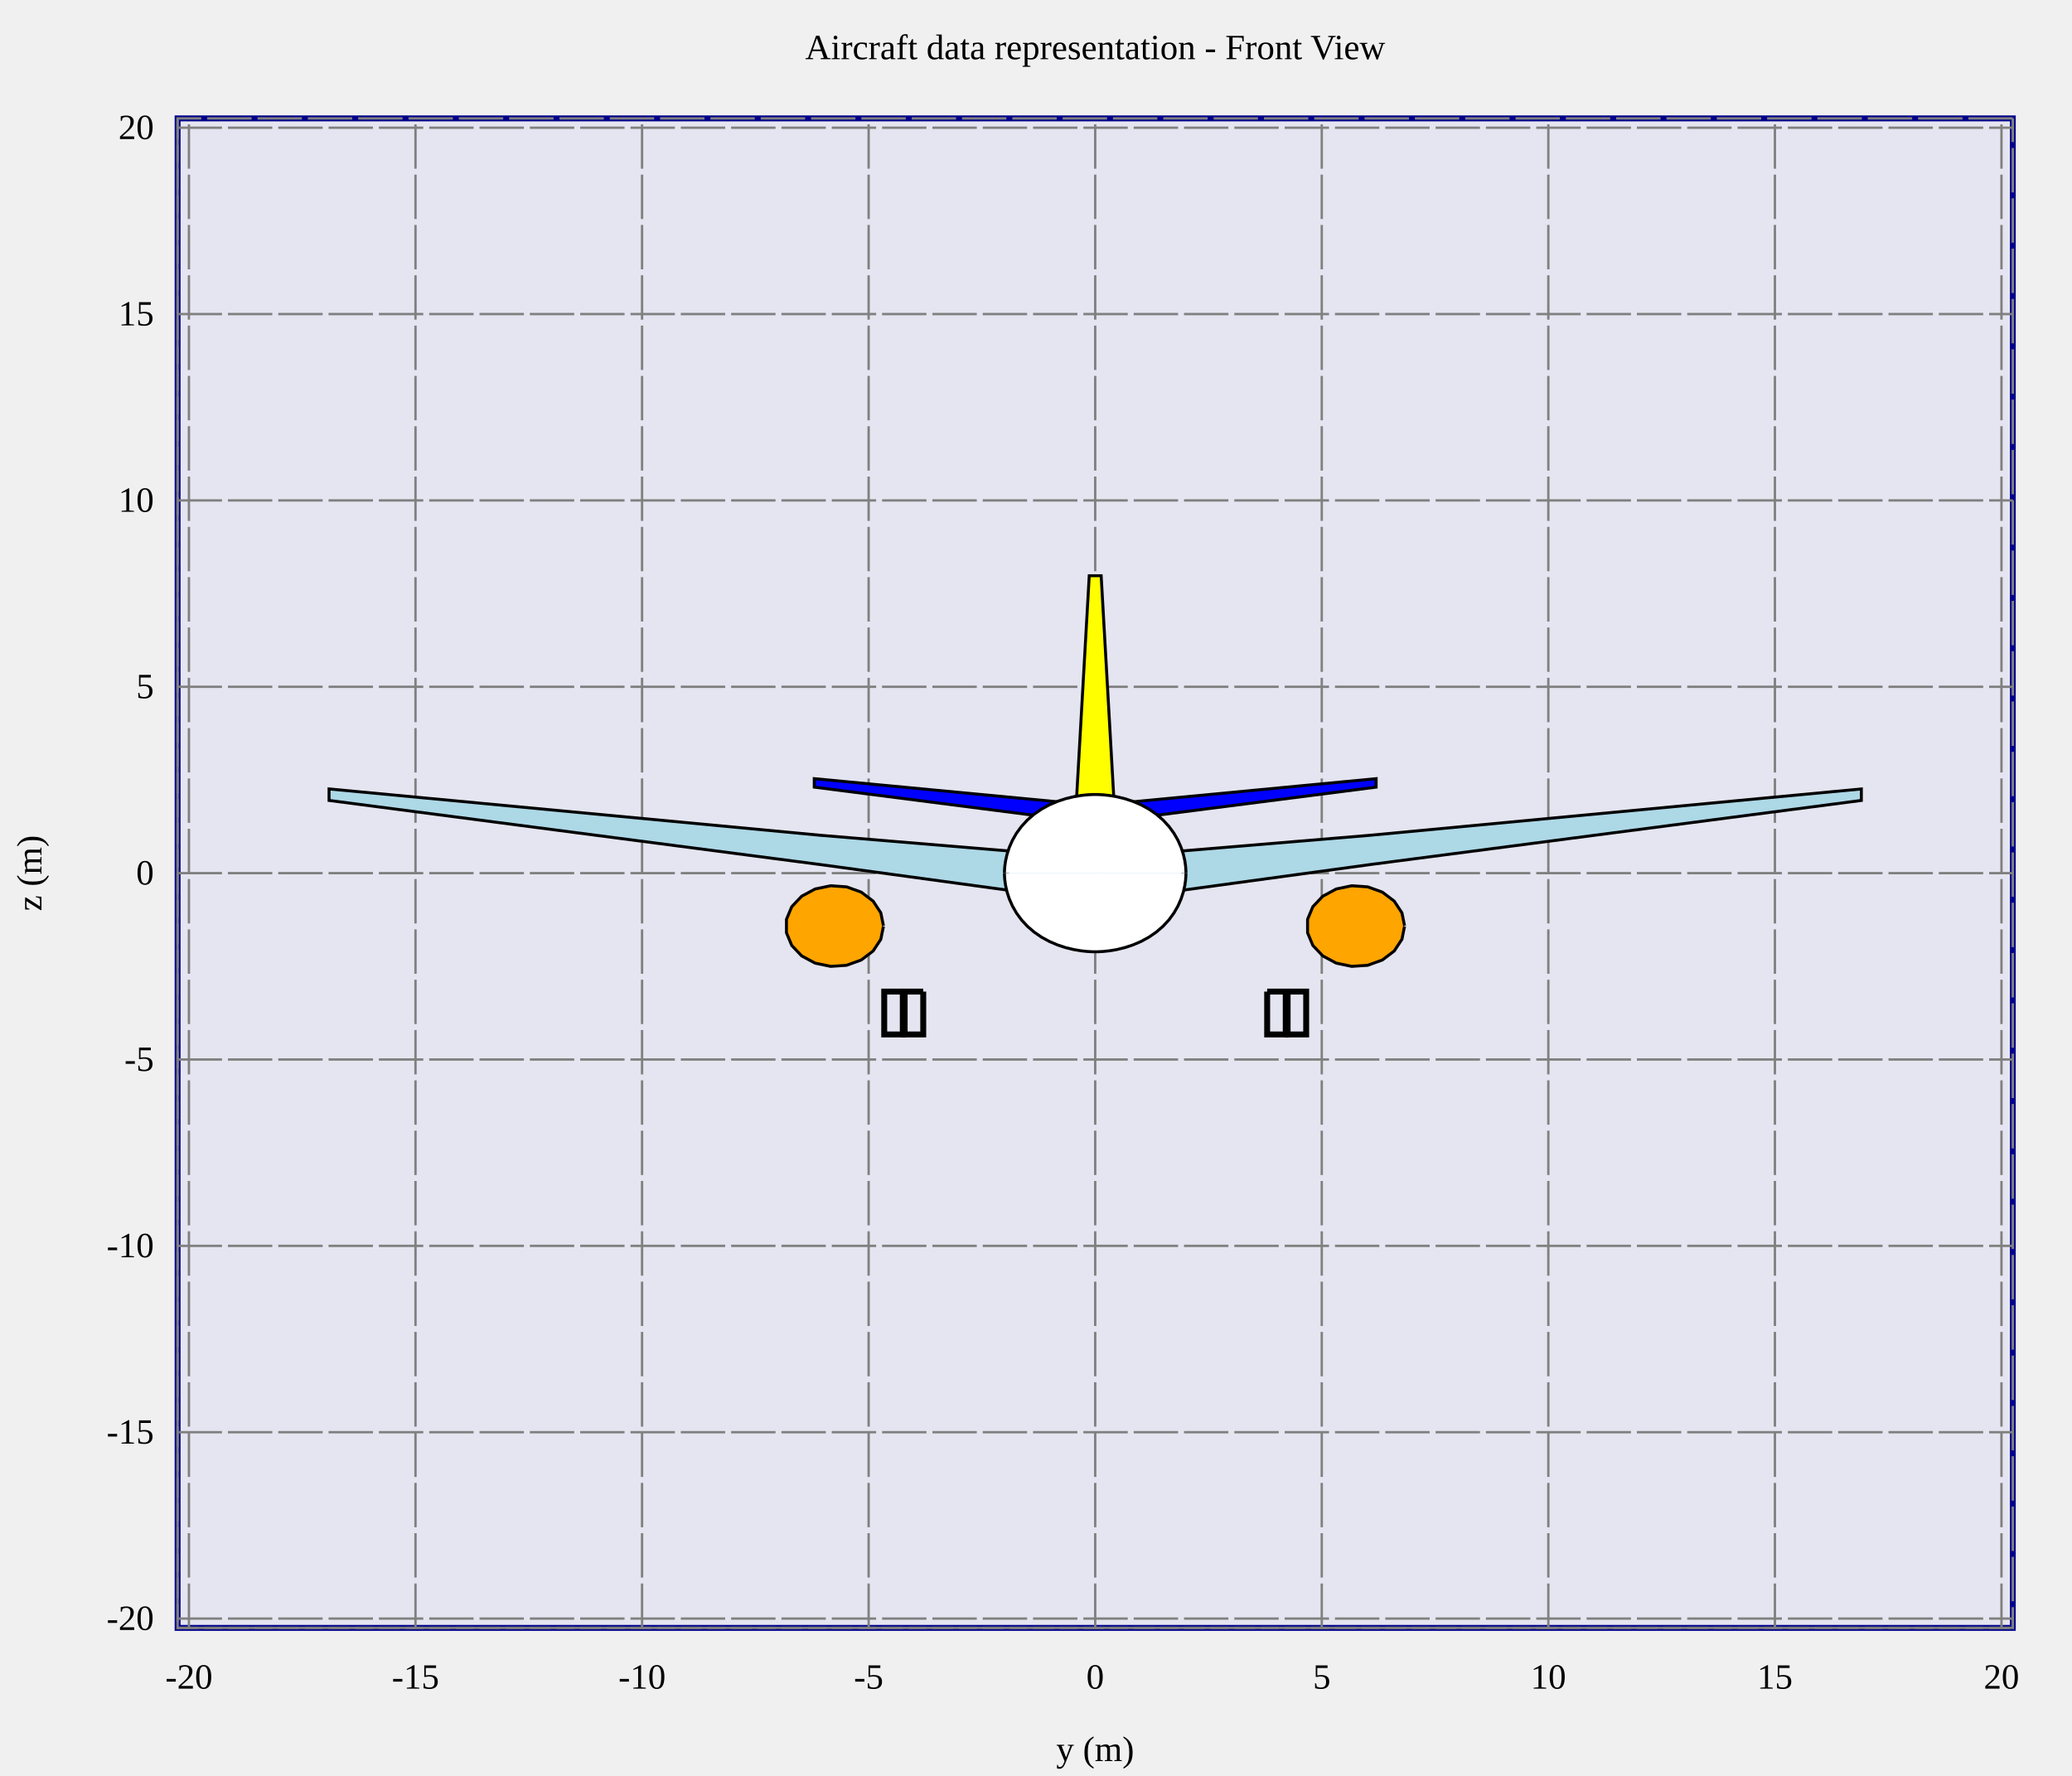
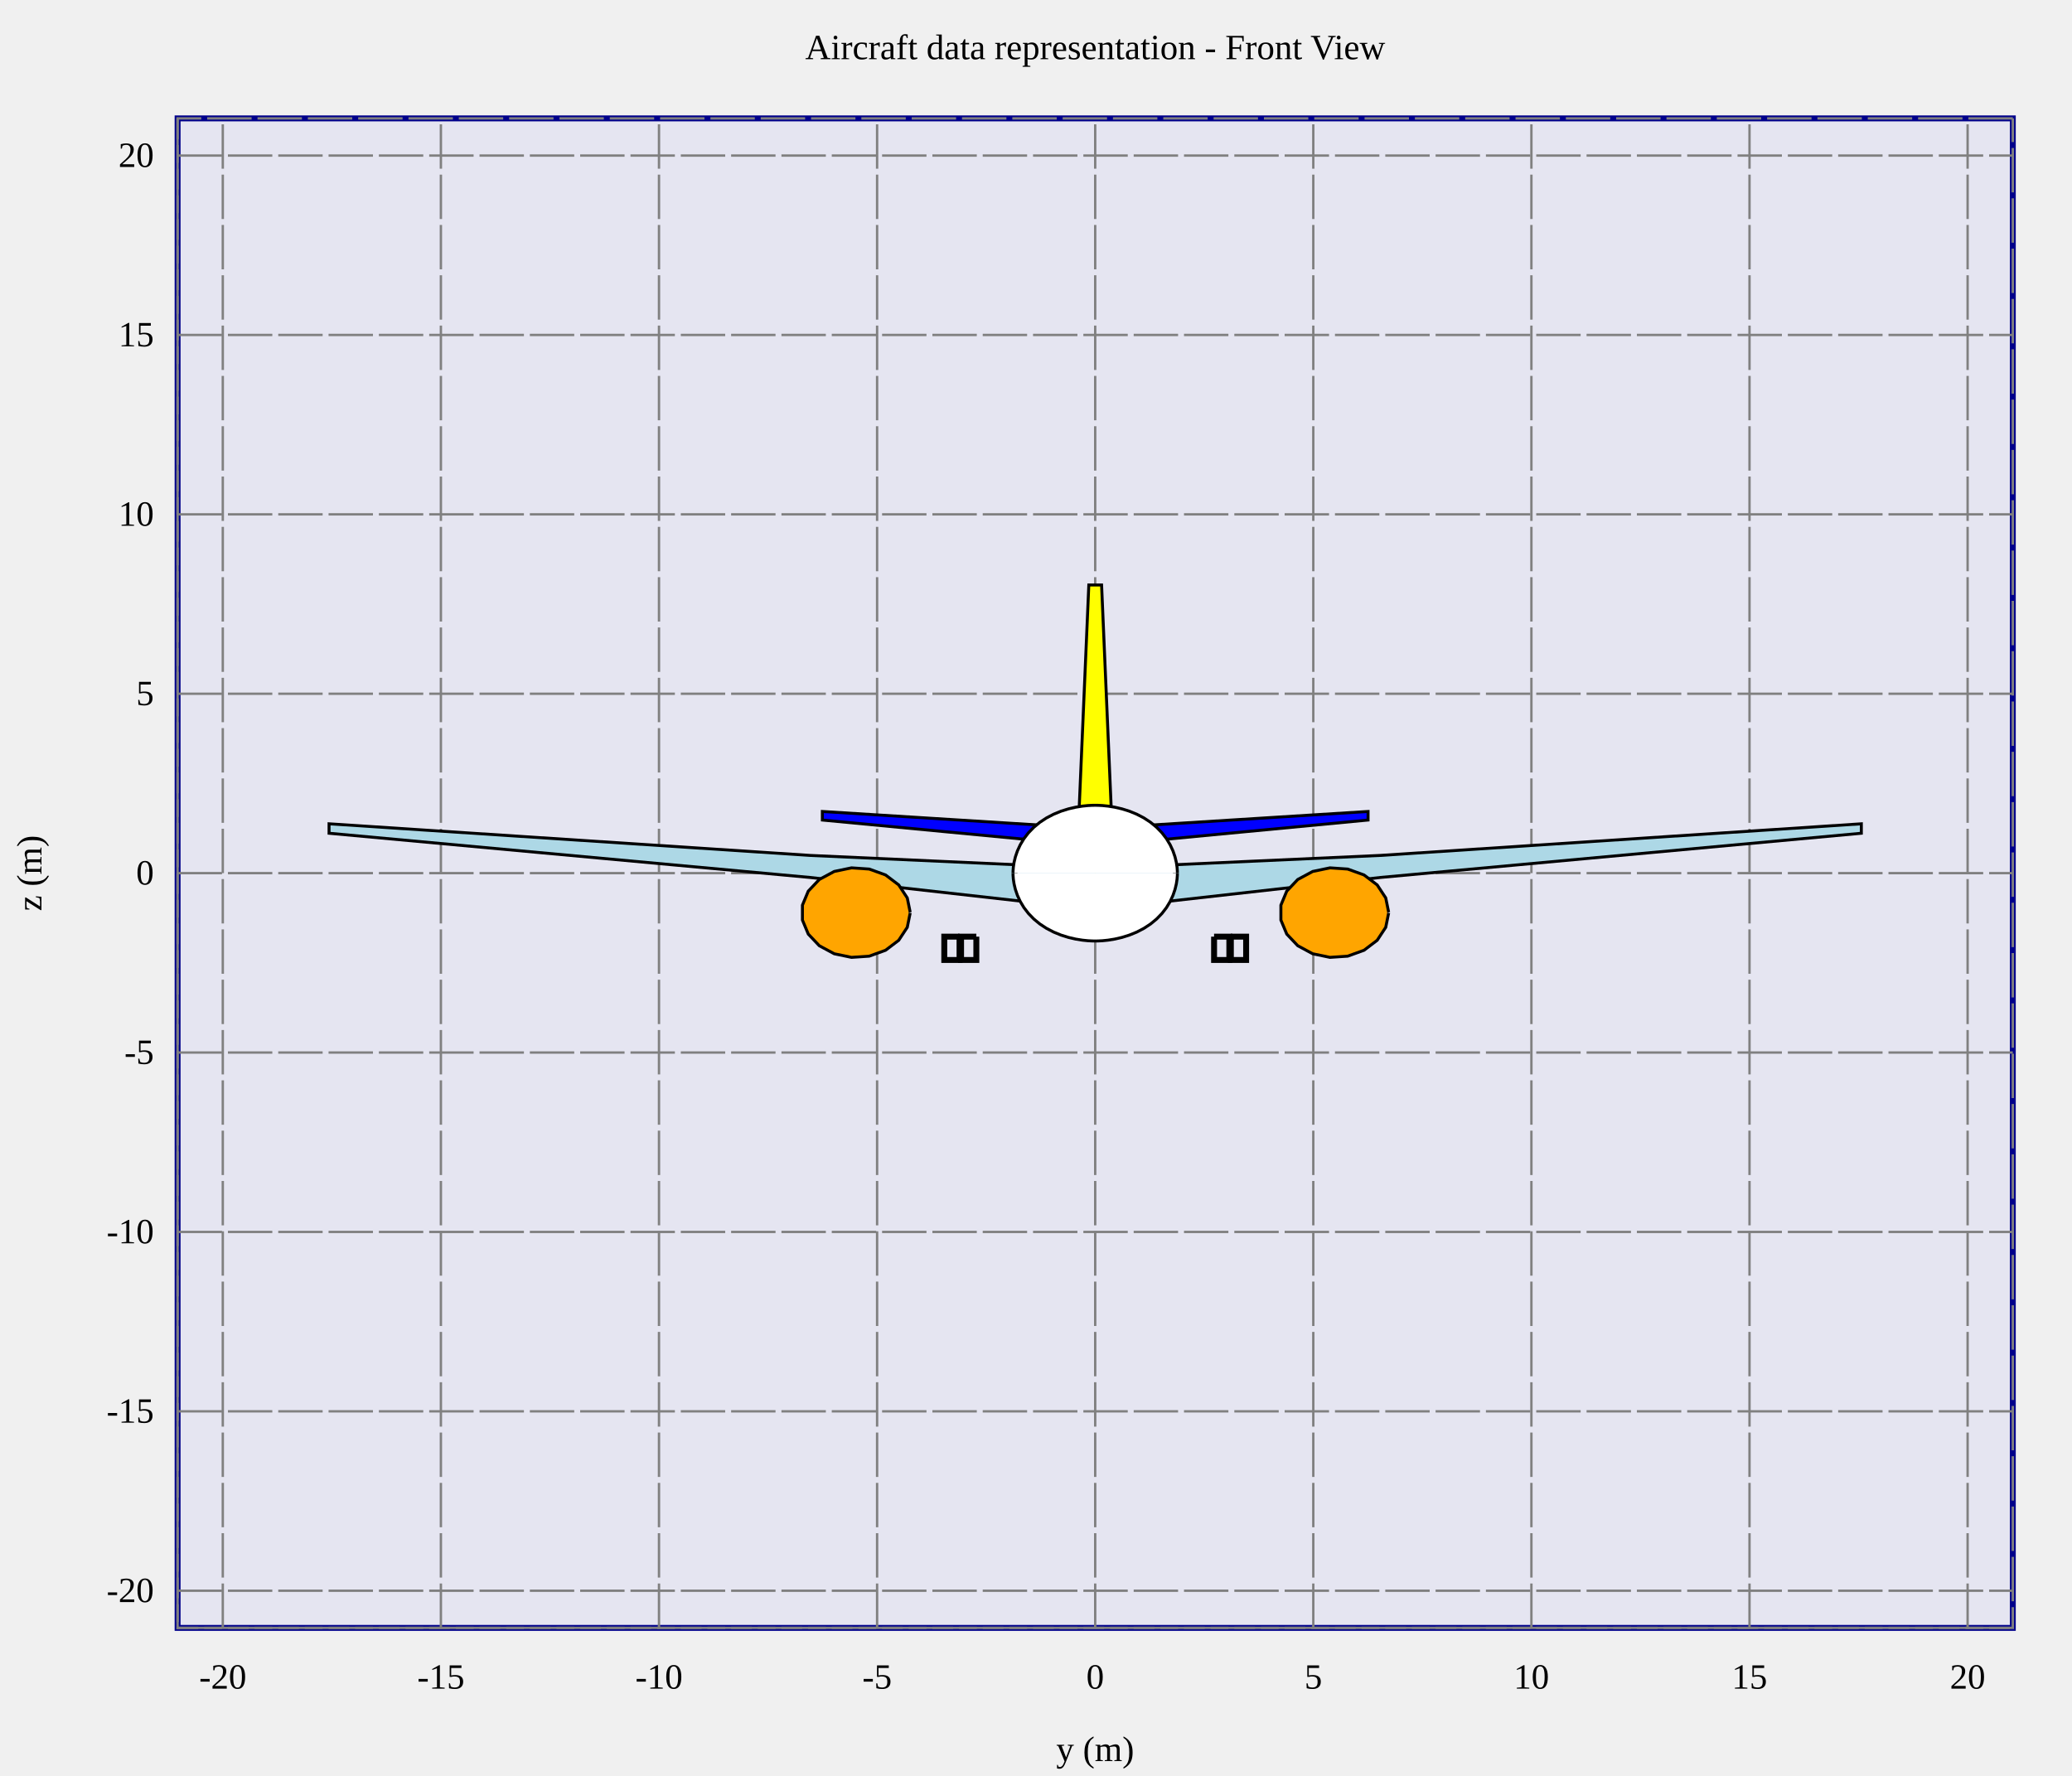
<svg xmlns="http://www.w3.org/2000/svg" id="svg" class="svg" width="700" height="600">
  <g id="page" width="700" height="600">
    <g id="graph" transform="translate(60,40)">
      <rect width="620" height="510" fill="blue" opacity="0.05" />
      <rect width="620" height="510" fill="none" opacity="1.0" style="stroke: darkblue; stroke-width: 2px;" />
      <g id="xAxis" class="axis" transform="translate(0,510)">
-         <g class="tick" transform="translate(3.826312,0)" style="opacity: 1;">
+         <g class="tick" transform="translate(15.26586,0)" style="opacity: 1;">
          <line y2="-510" x2="0" style="fill: none; stroke: rgb(128, 128, 128); stroke-width: 0.8px; stroke-dasharray: 15px, 2px; font-style: normal; font-variant-caps: normal; font-weight: normal; font-size: 10px; line-height: normal; font-family: sans-serif; shape-rendering: geometricprecision;" />
          <text dy=".71em" y="12" x="0" style="text-anchor: middle;">-20</text>
        </g>
-         <g class="tick" transform="translate(80.36973,0)" style="opacity: 1;">
+         <g class="tick" transform="translate(88.94939,0)" style="opacity: 1;">
          <line y2="-510" x2="0" style="fill: none; stroke: rgb(128, 128, 128); stroke-width: 0.8px; stroke-dasharray: 15px, 2px; font-style: normal; font-variant-caps: normal; font-weight: normal; font-size: 10px; line-height: normal; font-family: sans-serif; shape-rendering: geometricprecision;" />
          <text dy=".71em" y="12" x="0" style="text-anchor: middle;">-15</text>
        </g>
-         <g class="tick" transform="translate(156.9132,0)" style="opacity: 1;">
+         <g class="tick" transform="translate(162.6329,0)" style="opacity: 1;">
          <line y2="-510" x2="0" style="fill: none; stroke: rgb(128, 128, 128); stroke-width: 0.8px; stroke-dasharray: 15px, 2px; font-style: normal; font-variant-caps: normal; font-weight: normal; font-size: 10px; line-height: normal; font-family: sans-serif; shape-rendering: geometricprecision;" />
          <text dy=".71em" y="12" x="0" style="text-anchor: middle;">-10</text>
        </g>
-         <g class="tick" transform="translate(233.4566,0)" style="opacity: 1;">
+         <g class="tick" transform="translate(236.3165,0)" style="opacity: 1;">
          <line y2="-510" x2="0" style="fill: none; stroke: rgb(128, 128, 128); stroke-width: 0.8px; stroke-dasharray: 15px, 2px; font-style: normal; font-variant-caps: normal; font-weight: normal; font-size: 10px; line-height: normal; font-family: sans-serif; shape-rendering: geometricprecision;" />
          <text dy=".71em" y="12" x="0" style="text-anchor: middle;">-5</text>
        </g>
        <g class="tick" transform="translate(310,0)" style="opacity: 1;">
          <line y2="-510" x2="0" style="fill: none; stroke: rgb(128, 128, 128); stroke-width: 0.8px; stroke-dasharray: 15px, 2px; font-style: normal; font-variant-caps: normal; font-weight: normal; font-size: 10px; line-height: normal; font-family: sans-serif; shape-rendering: geometricprecision;" />
          <text dy=".71em" y="12" x="0" style="text-anchor: middle;">0</text>
        </g>
-         <g class="tick" transform="translate(386.5434,0)" style="opacity: 1;">
+         <g class="tick" transform="translate(383.6835,0)" style="opacity: 1;">
          <line y2="-510" x2="0" style="fill: none; stroke: rgb(128, 128, 128); stroke-width: 0.8px; stroke-dasharray: 15px, 2px; font-style: normal; font-variant-caps: normal; font-weight: normal; font-size: 10px; line-height: normal; font-family: sans-serif; shape-rendering: geometricprecision;" />
          <text dy=".71em" y="12" x="0" style="text-anchor: middle;">5</text>
        </g>
-         <g class="tick" transform="translate(463.0868,0)" style="opacity: 1;">
+         <g class="tick" transform="translate(457.3671,0)" style="opacity: 1;">
          <line y2="-510" x2="0" style="fill: none; stroke: rgb(128, 128, 128); stroke-width: 0.8px; stroke-dasharray: 15px, 2px; font-style: normal; font-variant-caps: normal; font-weight: normal; font-size: 10px; line-height: normal; font-family: sans-serif; shape-rendering: geometricprecision;" />
          <text dy=".71em" y="12" x="0" style="text-anchor: middle;">10</text>
        </g>
-         <g class="tick" transform="translate(539.6303,0)" style="opacity: 1;">
+         <g class="tick" transform="translate(531.0506,0)" style="opacity: 1;">
          <line y2="-510" x2="0" style="fill: none; stroke: rgb(128, 128, 128); stroke-width: 0.8px; stroke-dasharray: 15px, 2px; font-style: normal; font-variant-caps: normal; font-weight: normal; font-size: 10px; line-height: normal; font-family: sans-serif; shape-rendering: geometricprecision;" />
          <text dy=".71em" y="12" x="0" style="text-anchor: middle;">15</text>
        </g>
-         <g class="tick" transform="translate(616.1737,0)" style="opacity: 1;">
+         <g class="tick" transform="translate(604.7341,0)" style="opacity: 1;">
          <line y2="-510" x2="0" style="fill: none; stroke: rgb(128, 128, 128); stroke-width: 0.8px; stroke-dasharray: 15px, 2px; font-style: normal; font-variant-caps: normal; font-weight: normal; font-size: 10px; line-height: normal; font-family: sans-serif; shape-rendering: geometricprecision;" />
          <text dy=".71em" y="12" x="0" style="text-anchor: middle;">20</text>
        </g>
        <path class="domain" d="M0,-510V0H620V-510" style="fill: none; stroke: rgb(128, 128, 128); stroke-width: 0.8px; stroke-dasharray: 15px, 2px; font-style: normal; font-variant-caps: normal; font-weight: normal; font-size: 10px; line-height: normal; font-family: sans-serif; shape-rendering: geometricprecision;" />
      </g>
      <g id="yAxis" class="axis">
-         <g class="tick" transform="translate(0,506.8525)" style="opacity: 1;">
+         <g class="tick" transform="translate(0,497.4426)" style="opacity: 1;">
          <line x2="620" y2="0" style="fill: none; stroke: rgb(128, 128, 128); stroke-dasharray: 15px, 2px; stroke-width: 0.8px; shape-rendering: geometricprecision;" />
          <text dy=".32em" x="-8" y="0" style="text-anchor: end;">-20</text>
        </g>
-         <g class="tick" transform="translate(0,443.8894)" style="opacity: 1;">
+         <g class="tick" transform="translate(0,436.832)" style="opacity: 1;">
          <line x2="620" y2="0" style="fill: none; stroke: rgb(128, 128, 128); stroke-dasharray: 15px, 2px; stroke-width: 0.8px; shape-rendering: geometricprecision;" />
          <text dy=".32em" x="-8" y="0" style="text-anchor: end;">-15</text>
        </g>
-         <g class="tick" transform="translate(0,380.9263)" style="opacity: 1;">
+         <g class="tick" transform="translate(0,376.2213)" style="opacity: 1;">
          <line x2="620" y2="0" style="fill: none; stroke: rgb(128, 128, 128); stroke-dasharray: 15px, 2px; stroke-width: 0.8px; shape-rendering: geometricprecision;" />
          <text dy=".32em" x="-8" y="0" style="text-anchor: end;">-10</text>
        </g>
-         <g class="tick" transform="translate(0,317.9631)" style="opacity: 1;">
+         <g class="tick" transform="translate(0,315.6107)" style="opacity: 1;">
          <line x2="620" y2="0" style="fill: none; stroke: rgb(128, 128, 128); stroke-dasharray: 15px, 2px; stroke-width: 0.8px; shape-rendering: geometricprecision;" />
          <text dy=".32em" x="-8" y="0" style="text-anchor: end;">-5</text>
        </g>
        <g class="tick" transform="translate(0,255)" style="opacity: 1;">
          <line x2="620" y2="0" style="fill: none; stroke: rgb(128, 128, 128); stroke-dasharray: 15px, 2px; stroke-width: 0.8px; shape-rendering: geometricprecision;" />
          <text dy=".32em" x="-8" y="0" style="text-anchor: end;">0</text>
        </g>
-         <g class="tick" transform="translate(0,192.0369)" style="opacity: 1;">
+         <g class="tick" transform="translate(0,194.3893)" style="opacity: 1;">
          <line x2="620" y2="0" style="fill: none; stroke: rgb(128, 128, 128); stroke-dasharray: 15px, 2px; stroke-width: 0.8px; shape-rendering: geometricprecision;" />
          <text dy=".32em" x="-8" y="0" style="text-anchor: end;">5</text>
        </g>
-         <g class="tick" transform="translate(0,129.0737)" style="opacity: 1;">
+         <g class="tick" transform="translate(0,133.7787)" style="opacity: 1;">
          <line x2="620" y2="0" style="fill: none; stroke: rgb(128, 128, 128); stroke-dasharray: 15px, 2px; stroke-width: 0.8px; shape-rendering: geometricprecision;" />
          <text dy=".32em" x="-8" y="0" style="text-anchor: end;">10</text>
        </g>
-         <g class="tick" transform="translate(0,66.11059)" style="opacity: 1;">
+         <g class="tick" transform="translate(0,73.16805)" style="opacity: 1;">
          <line x2="620" y2="0" style="fill: none; stroke: rgb(128, 128, 128); stroke-dasharray: 15px, 2px; stroke-width: 0.8px; shape-rendering: geometricprecision;" />
          <text dy=".32em" x="-8" y="0" style="text-anchor: end;">15</text>
        </g>
-         <g class="tick" transform="translate(0,3.14745)" style="opacity: 1;">
+         <g class="tick" transform="translate(0,12.5574)" style="opacity: 1;">
          <line x2="620" y2="0" style="fill: none; stroke: rgb(128, 128, 128); stroke-dasharray: 15px, 2px; stroke-width: 0.8px; shape-rendering: geometricprecision;" />
          <text dy=".32em" x="-8" y="0" style="text-anchor: end;">20</text>
        </g>
        <path class="domain" d="M620,0H0V510H620" style="fill: none; stroke: rgb(128, 128, 128); stroke-dasharray: 15px, 2px; stroke-width: 0.8px; shape-rendering: geometricprecision;" />
      </g>
      <g id="xy" class="xy">
-         <path id="line" d="M310,232.602L404.415,223.626L404.415,225.5L310,237.605" class="line" style="fill:none; stroke:black; stroke-width:2" />
-         <path id="area" d="M310,232.602L404.415,223.626L404.415,225.5L310,237.605L310,255L404.415,255L404.415,255L310,255Z" class="area" style="fill:blue;" opacity="1" />
+         <path id="line" d="M310,240.434L401.68,234.697L401.68,236.603L310,245.322" class="line" style="fill:none; stroke:black; stroke-width:2" />
+         <path id="area" d="M310,240.434L401.68,234.697L401.68,236.603L310,245.322L310,255L401.68,255L401.68,255L310,255Z" class="area" style="fill:blue;" opacity="1" />
      </g>
      <g id="xy" class="xy">
-         <path id="line" d="M310,232.602L215.585,223.626L215.585,225.5L310,237.605" class="line" style="fill:none; stroke:black; stroke-width:2" />
-         <path id="area" d="M310,232.602L215.585,223.626L215.585,225.5L310,237.605L310,255L215.585,255L215.585,255L310,255Z" class="area" style="fill:blue;" opacity="1" />
+         <path id="line" d="M310,240.434L218.32,234.697L218.32,236.603L310,245.322" class="line" style="fill:none; stroke:black; stroke-width:2" />
+         <path id="area" d="M310,240.434L218.32,234.697L218.32,236.603L310,245.322L310,255L218.32,255L218.32,255L310,255Z" class="area" style="fill:blue;" opacity="1" />
      </g>
      <g id="xy" class="xy">
-         <path id="line" d="M315.751,228.933L311.541,155.015L308.459,155.015L304.249,228.933" class="line" style="fill:none; stroke:black; stroke-width:2" />
-         <path id="area" d="M315.751,228.933L311.541,155.015L308.459,155.015L304.249,228.933L304.249,255L308.459,255L311.541,255L315.751,255Z" class="area" style="fill:yellow;" opacity="1" />
+         <path id="line" d="M314.89,232.574L311.68,158.144L308.32,158.144L305.11,232.574" class="line" style="fill:none; stroke:black; stroke-width:2" />
+         <path id="area" d="M314.89,232.574L311.68,158.144L308.32,158.144L305.11,232.574L305.11,255L308.32,255L311.68,255L314.89,255Z" class="area" style="fill:yellow;" opacity="1" />
      </g>
      <g id="xy" class="xy">
-         <path id="line" d="M310,250.45L402.8,242.715L568.333,227.102L568.333,229.998L402.8,251.609L310,264.289" class="line" style="fill:none; stroke:black; stroke-width:2" />
-         <path id="area" d="M310,250.45L402.8,242.715L568.333,227.102L568.333,229.998L402.8,251.609L310,264.289L310,255L402.8,255L568.333,255L568.333,255L402.8,255L310,255Z" class="area" style="fill:lightblue;" opacity="1" />
+         <path id="line" d="M310,253.869L406.316,249.512L568.333,238.863L568.333,241.065L406.316,255.959L310,266.78" class="line" style="fill:none; stroke:black; stroke-width:2" />
+         <path id="area" d="M310,253.869L406.316,249.512L568.333,238.863L568.333,241.065L406.316,255.959L310,266.78L310,255L406.316,255L568.333,255L568.333,255L406.316,255L310,255Z" class="area" style="fill:lightblue;" opacity="1" />
      </g>
      <g id="xy" class="xy">
-         <path id="line" d="M310,250.45L217.2,242.715L51.667,227.102L51.667,229.998L217.2,251.609L310,264.289" class="line" style="fill:none; stroke:black; stroke-width:2" />
-         <path id="area" d="M310,250.45L217.2,242.715L51.667,227.102L51.667,229.998L217.2,251.609L310,264.289L310,255L217.2,255L51.667,255L51.667,255L217.2,255L310,255Z" class="area" style="fill:lightblue;" opacity="1" />
+         <path id="line" d="M310,253.869L213.684,249.512L51.667,238.863L51.667,241.065L213.684,255.959L310,266.78" class="line" style="fill:none; stroke:black; stroke-width:2" />
+         <path id="area" d="M310,253.869L213.684,249.512L51.667,238.863L51.667,241.065L213.684,255.959L310,266.78L310,255L213.684,255L51.667,255L51.667,255L213.684,255L310,255Z" class="area" style="fill:lightblue;" opacity="1" />
      </g>
      <g id="xy" class="xy">
-         <path id="line" d="M279.842,255L279.857,254.13L279.959,252.714L280.221,250.89L280.701,248.78L281.444,246.497L282.481,244.138L283.827,241.791L285.482,239.529L287.433,237.414L289.654,235.495L292.101,233.808L294.718,232.377L297.433,231.214L300.162,230.318L302.804,229.676L305.245,229.261L307.356,229.034L308.993,228.946L310,228.933L310,228.933L311.007,228.946L312.644,229.034L314.755,229.261L317.196,229.676L319.838,230.318L322.567,231.214L325.282,232.377L327.899,233.808L330.346,235.495L332.567,237.414L334.518,239.529L336.173,241.791L337.519,244.138L338.556,246.497L339.299,248.78L339.779,250.89L340.041,252.714L340.143,254.13L340.158,255" class="line" style="fill:none; stroke:black; stroke-width:2" />
-         <path id="area" d="M279.842,255L279.857,254.13L279.959,252.714L280.221,250.89L280.701,248.78L281.444,246.497L282.481,244.138L283.827,241.791L285.482,239.529L287.433,237.414L289.654,235.495L292.101,233.808L294.718,232.377L297.433,231.214L300.162,230.318L302.804,229.676L305.245,229.261L307.356,229.034L308.993,228.946L310,228.933L310,228.933L311.007,228.946L312.644,229.034L314.755,229.261L317.196,229.676L319.838,230.318L322.567,231.214L325.282,232.377L327.899,233.808L330.346,235.495L332.567,237.414L334.518,239.529L336.173,241.791L337.519,244.138L338.556,246.497L339.299,248.78L339.779,250.89L340.041,252.714L340.143,254.13L340.158,255L340.158,255L340.143,255L340.041,255L339.779,255L339.299,255L338.556,255L337.519,255L336.173,255L334.518,255L332.567,255L330.346,255L327.899,255L325.282,255L322.567,255L319.838,255L317.196,255L314.755,255L312.644,255L311.007,255L310,255L310,255L308.993,255L307.356,255L305.245,255L302.804,255L300.162,255L297.433,255L294.718,255L292.101,255L289.654,255L287.433,255L285.482,255L283.827,255L282.481,255L281.444,255L280.701,255L280.221,255L279.959,255L279.857,255L279.842,255Z" class="area" style="fill:white;" opacity="1" />
+         <path id="line" d="M282.737,255L282.751,254.251L282.843,253.034L283.079,251.464L283.514,249.649L284.186,247.684L285.123,245.655L286.339,243.636L287.836,241.69L289.6,239.87L291.607,238.219L293.819,236.768L296.185,235.537L298.64,234.537L301.106,233.766L303.495,233.213L305.701,232.856L307.61,232.661L309.09,232.585L310,232.574L310,232.574L310.91,232.585L312.39,232.661L314.299,232.856L316.505,233.213L318.894,233.766L321.36,234.537L323.815,235.537L326.181,236.768L328.393,238.219L330.4,239.87L332.164,241.69L333.661,243.636L334.877,245.655L335.814,247.684L336.486,249.649L336.921,251.464L337.157,253.034L337.249,254.251L337.263,255" class="line" style="fill:none; stroke:black; stroke-width:2" />
+         <path id="area" d="M282.737,255L282.751,254.251L282.843,253.034L283.079,251.464L283.514,249.649L284.186,247.684L285.123,245.655L286.339,243.636L287.836,241.69L289.6,239.87L291.607,238.219L293.819,236.768L296.185,235.537L298.64,234.537L301.106,233.766L303.495,233.213L305.701,232.856L307.61,232.661L309.09,232.585L310,232.574L310,232.574L310.91,232.585L312.39,232.661L314.299,232.856L316.505,233.213L318.894,233.766L321.36,234.537L323.815,235.537L326.181,236.768L328.393,238.219L330.4,239.87L332.164,241.69L333.661,243.636L334.877,245.655L335.814,247.684L336.486,249.649L336.921,251.464L337.157,253.034L337.249,254.251L337.263,255L337.263,255L337.249,255L337.157,255L336.921,255L336.486,255L335.814,255L334.877,255L333.661,255L332.164,255L330.4,255L328.393,255L326.181,255L323.815,255L321.36,255L318.894,255L316.505,255L314.299,255L312.39,255L310.91,255L310,255L310,255L309.09,255L307.61,255L305.701,255L303.495,255L301.106,255L298.64,255L296.185,255L293.819,255L291.607,255L289.6,255L287.836,255L286.339,255L285.123,255L284.186,255L283.514,255L283.079,255L282.843,255L282.751,255L282.737,255Z" class="area" style="fill:white;" opacity="1" />
      </g>
      <g id="xy" class="xy">
-         <path id="line" d="M340.158,255L340.143,255.87L340.041,257.286L339.779,259.11L339.299,261.22L338.556,263.503L337.519,265.862L336.173,268.209L334.518,270.471L332.567,272.586L330.346,274.505L327.899,276.192L325.282,277.623L322.567,278.786L319.838,279.682L317.196,280.324L314.755,280.739L312.644,280.966L311.007,281.054L310,281.067L310,281.067L308.993,281.054L307.356,280.966L305.245,280.739L302.804,280.324L300.162,279.682L297.433,278.786L294.718,277.623L292.101,276.192L289.654,274.505L287.433,272.586L285.482,270.471L283.827,268.209L282.481,265.862L281.444,263.503L280.701,261.22L280.221,259.11L279.959,257.286L279.857,255.87L279.842,255" class="line" style="fill:none; stroke:black; stroke-width:2" />
-         <path id="area" d="M340.158,255L340.143,255.87L340.041,257.286L339.779,259.11L339.299,261.22L338.556,263.503L337.519,265.862L336.173,268.209L334.518,270.471L332.567,272.586L330.346,274.505L327.899,276.192L325.282,277.623L322.567,278.786L319.838,279.682L317.196,280.324L314.755,280.739L312.644,280.966L311.007,281.054L310,281.067L310,281.067L308.993,281.054L307.356,280.966L305.245,280.739L302.804,280.324L300.162,279.682L297.433,278.786L294.718,277.623L292.101,276.192L289.654,274.505L287.433,272.586L285.482,270.471L283.827,268.209L282.481,265.862L281.444,263.503L280.701,261.22L280.221,259.11L279.959,257.286L279.857,255.87L279.842,255L279.842,255L279.857,255L279.959,255L280.221,255L280.701,255L281.444,255L282.481,255L283.827,255L285.482,255L287.433,255L289.654,255L292.101,255L294.718,255L297.433,255L300.162,255L302.804,255L305.245,255L307.356,255L308.993,255L310,255L310,255L311.007,255L312.644,255L314.755,255L317.196,255L319.838,255L322.567,255L325.282,255L327.899,255L330.346,255L332.567,255L334.518,255L336.173,255L337.519,255L338.556,255L339.299,255L339.779,255L340.041,255L340.143,255L340.158,255Z" class="area" style="fill:white;" opacity="1" />
+         <path id="line" d="M337.263,255L337.249,255.749L337.157,256.966L336.921,258.536L336.486,260.351L335.814,262.316L334.877,264.345L333.661,266.364L332.164,268.31L330.4,270.13L328.393,271.781L326.181,273.232L323.815,274.463L321.36,275.463L318.894,276.234L316.505,276.787L314.299,277.144L312.39,277.339L310.91,277.415L310,277.426L310,277.426L309.09,277.415L307.61,277.339L305.701,277.144L303.495,276.787L301.106,276.234L298.64,275.463L296.185,274.463L293.819,273.232L291.607,271.781L289.6,270.13L287.836,268.31L286.339,266.364L285.123,264.345L284.186,262.316L283.514,260.351L283.079,258.536L282.843,256.966L282.751,255.749L282.737,255" class="line" style="fill:none; stroke:black; stroke-width:2" />
+         <path id="area" d="M337.263,255L337.249,255.749L337.157,256.966L336.921,258.536L336.486,260.351L335.814,262.316L334.877,264.345L333.661,266.364L332.164,268.31L330.4,270.13L328.393,271.781L326.181,273.232L323.815,274.463L321.36,275.463L318.894,276.234L316.505,276.787L314.299,277.144L312.39,277.339L310.91,277.415L310,277.426L310,277.426L309.09,277.415L307.61,277.339L305.701,277.144L303.495,276.787L301.106,276.234L298.64,275.463L296.185,274.463L293.819,273.232L291.607,271.781L289.6,270.13L287.836,268.31L286.339,266.364L285.123,264.345L284.186,262.316L283.514,260.351L283.079,258.536L282.843,256.966L282.751,255.749L282.737,255L282.737,255L282.751,255L282.843,255L283.079,255L283.514,255L284.186,255L285.123,255L286.339,255L287.836,255L289.6,255L291.607,255L293.819,255L296.185,255L298.64,255L301.106,255L303.495,255L305.701,255L307.61,255L309.09,255L310,255L310,255L310.91,255L312.39,255L314.299,255L316.505,255L318.894,255L321.36,255L323.815,255L326.181,255L328.393,255L330.4,255L332.164,255L333.661,255L334.877,255L335.814,255L336.486,255L336.921,255L337.157,255L337.249,255L337.263,255Z" class="area" style="fill:white;" opacity="1" />
      </g>
      <g id="xy" class="xy">
-         <path id="line" d="M368.096,295.019L374.373,295.019L374.373,309.501L368.096,309.501L368.096,295.019" class="line" style="fill:none; stroke:black; stroke-width:2" />
+         <path id="line" d="M350.158,276.456L355.315,276.456L355.315,284.336L350.158,284.336L350.158,276.456" class="line" style="fill:none; stroke:black; stroke-width:2" />
      </g>
      <g id="xy" class="xy">
-         <path id="line" d="M251.904,295.019L245.627,295.019L245.627,309.501L251.904,309.501L251.904,295.019" class="line" style="fill:none; stroke:black; stroke-width:2" />
+         <path id="line" d="M269.842,276.456L264.685,276.456L264.685,284.336L269.842,284.336L269.842,276.456" class="line" style="fill:none; stroke:black; stroke-width:2" />
      </g>
      <g id="xy" class="xy">
-         <path id="line" d="M375.001,295.019L381.277,295.019L381.277,309.501L375.001,309.501L375.001,295.019" class="line" style="fill:none; stroke:black; stroke-width:2" />
+         <path id="line" d="M355.831,276.456L360.989,276.456L360.989,284.336L355.831,284.336L355.831,276.456" class="line" style="fill:none; stroke:black; stroke-width:2" />
      </g>
      <g id="xy" class="xy">
-         <path id="line" d="M244.999,295.019L238.723,295.019L238.723,309.501L244.999,309.501L244.999,295.019" class="line" style="fill:none; stroke:black; stroke-width:2" />
+         <path id="line" d="M264.169,276.456L259.011,276.456L259.011,284.336L264.169,284.336L264.169,276.456" class="line" style="fill:none; stroke:black; stroke-width:2" />
      </g>
      <g id="xy" class="xy">
-         <path id="line" d="M414.023,272.882L413.156,268.609L410.649,264.799L406.775,261.865L401.952,260.125L396.704,259.767L391.599,260.831L387.19,263.2L383.955,266.618L382.246,270.716L382.246,275.047L383.955,279.145L387.19,282.563L391.599,284.932L396.704,285.996L401.952,285.638L406.775,283.898L410.649,280.964L413.156,277.154L414.023,272.882" class="line" style="fill:none; stroke:black; stroke-width:2" />
-         <path id="area" d="M414.023,272.882L413.156,268.609L410.649,264.799L406.775,261.865L401.952,260.125L396.704,259.767L391.599,260.831L387.19,263.2L383.955,266.618L382.246,270.716L382.246,275.047L383.955,279.145L387.19,282.563L391.599,284.932L396.704,285.996L401.952,285.638L406.775,283.898L410.649,280.964L413.156,277.154L414.023,272.882L414.023,255L413.156,255L410.649,255L406.775,255L401.952,255L396.704,255L391.599,255L387.19,255L383.955,255L382.246,255L382.246,255L383.955,255L387.19,255L391.599,255L396.704,255L401.952,255L406.775,255L410.649,255L413.156,255L414.023,255Z" class="area" style="fill:orange;" opacity="1" />
+         <path id="line" d="M408.653,268.334L407.687,263.572L404.893,259.325L400.575,256.055L395.199,254.115L389.349,253.717L383.659,254.902L378.745,257.543L375.14,261.353L373.234,265.92L373.234,270.749L375.14,275.315L378.745,279.126L383.659,281.767L389.349,282.952L395.199,282.553L400.575,280.614L404.893,277.343L407.687,273.097L408.653,268.334" class="line" style="fill:none; stroke:black; stroke-width:2" />
+         <path id="area" d="M408.653,268.334L407.687,263.572L404.893,259.325L400.575,256.055L395.199,254.115L389.349,253.717L383.659,254.902L378.745,257.543L375.14,261.353L373.234,265.92L373.234,270.749L375.14,275.315L378.745,279.126L383.659,281.767L389.349,282.952L395.199,282.553L400.575,280.614L404.893,277.343L407.687,273.097L408.653,268.334L408.653,255L407.687,255L404.893,255L400.575,255L395.199,255L389.349,255L383.659,255L378.745,255L375.14,255L373.234,255L373.234,255L375.14,255L378.745,255L383.659,255L389.349,255L395.199,255L400.575,255L404.893,255L407.687,255L408.653,255Z" class="area" style="fill:orange;" opacity="1" />
      </g>
      <g id="xy" class="xy">
-         <path id="line" d="M237.973,272.882L237.106,268.609L234.599,264.799L230.725,261.865L225.902,260.125L220.654,259.767L215.549,260.831L211.14,263.2L207.906,266.618L206.196,270.716L206.196,275.047L207.906,279.145L211.14,282.563L215.549,284.932L220.654,285.996L225.902,285.638L230.725,283.898L234.599,280.964L237.106,277.154L237.973,272.882" class="line" style="fill:none; stroke:black; stroke-width:2" />
-         <path id="area" d="M237.973,272.882L237.106,268.609L234.599,264.799L230.725,261.865L225.902,260.125L220.654,259.767L215.549,260.831L211.14,263.2L207.906,266.618L206.196,270.716L206.196,275.047L207.906,279.145L211.14,282.563L215.549,284.932L220.654,285.996L225.902,285.638L230.725,283.898L234.599,280.964L237.106,277.154L237.973,272.882L237.973,255L237.106,255L234.599,255L230.725,255L225.902,255L220.654,255L215.549,255L211.14,255L207.906,255L206.196,255L206.196,255L207.906,255L211.14,255L215.549,255L220.654,255L225.902,255L230.725,255L234.599,255L237.106,255L237.973,255Z" class="area" style="fill:orange;" opacity="1" />
+         <path id="line" d="M247.009,268.334L246.043,263.572L243.249,259.325L238.931,256.055L233.555,254.115L227.705,253.717L222.015,254.902L217.101,257.543L213.496,261.353L211.59,265.92L211.59,270.749L213.496,275.315L217.101,279.126L222.015,281.767L227.705,282.952L233.555,282.553L238.931,280.614L243.249,277.343L246.043,273.097L247.009,268.334" class="line" style="fill:none; stroke:black; stroke-width:2" />
+         <path id="area" d="M247.009,268.334L246.043,263.572L243.249,259.325L238.931,256.055L233.555,254.115L227.705,253.717L222.015,254.902L217.101,257.543L213.496,261.353L211.59,265.92L211.59,270.749L213.496,275.315L217.101,279.126L222.015,281.767L227.705,282.952L233.555,282.553L238.931,280.614L243.249,277.343L246.043,273.097L247.009,268.334L247.009,255L246.043,255L243.249,255L238.931,255L233.555,255L227.705,255L222.015,255L217.101,255L213.496,255L211.59,255L211.59,255L213.496,255L217.101,255L222.015,255L227.705,255L233.555,255L238.931,255L243.249,255L246.043,255L247.009,255Z" class="area" style="fill:orange;" opacity="1" />
      </g>
    </g>
  </g>
  <text class="x label" text-anchor="middle" x="370" y="595">y (m)</text>
  <text class="y label" text-anchor="middle" x="-295" y="5" dy=".75em" transform="rotate(-90)">z (m)</text>
  <text class="title" text-anchor="middle" x="370" y="20">Aircraft data representation - Front View</text>
</svg>
